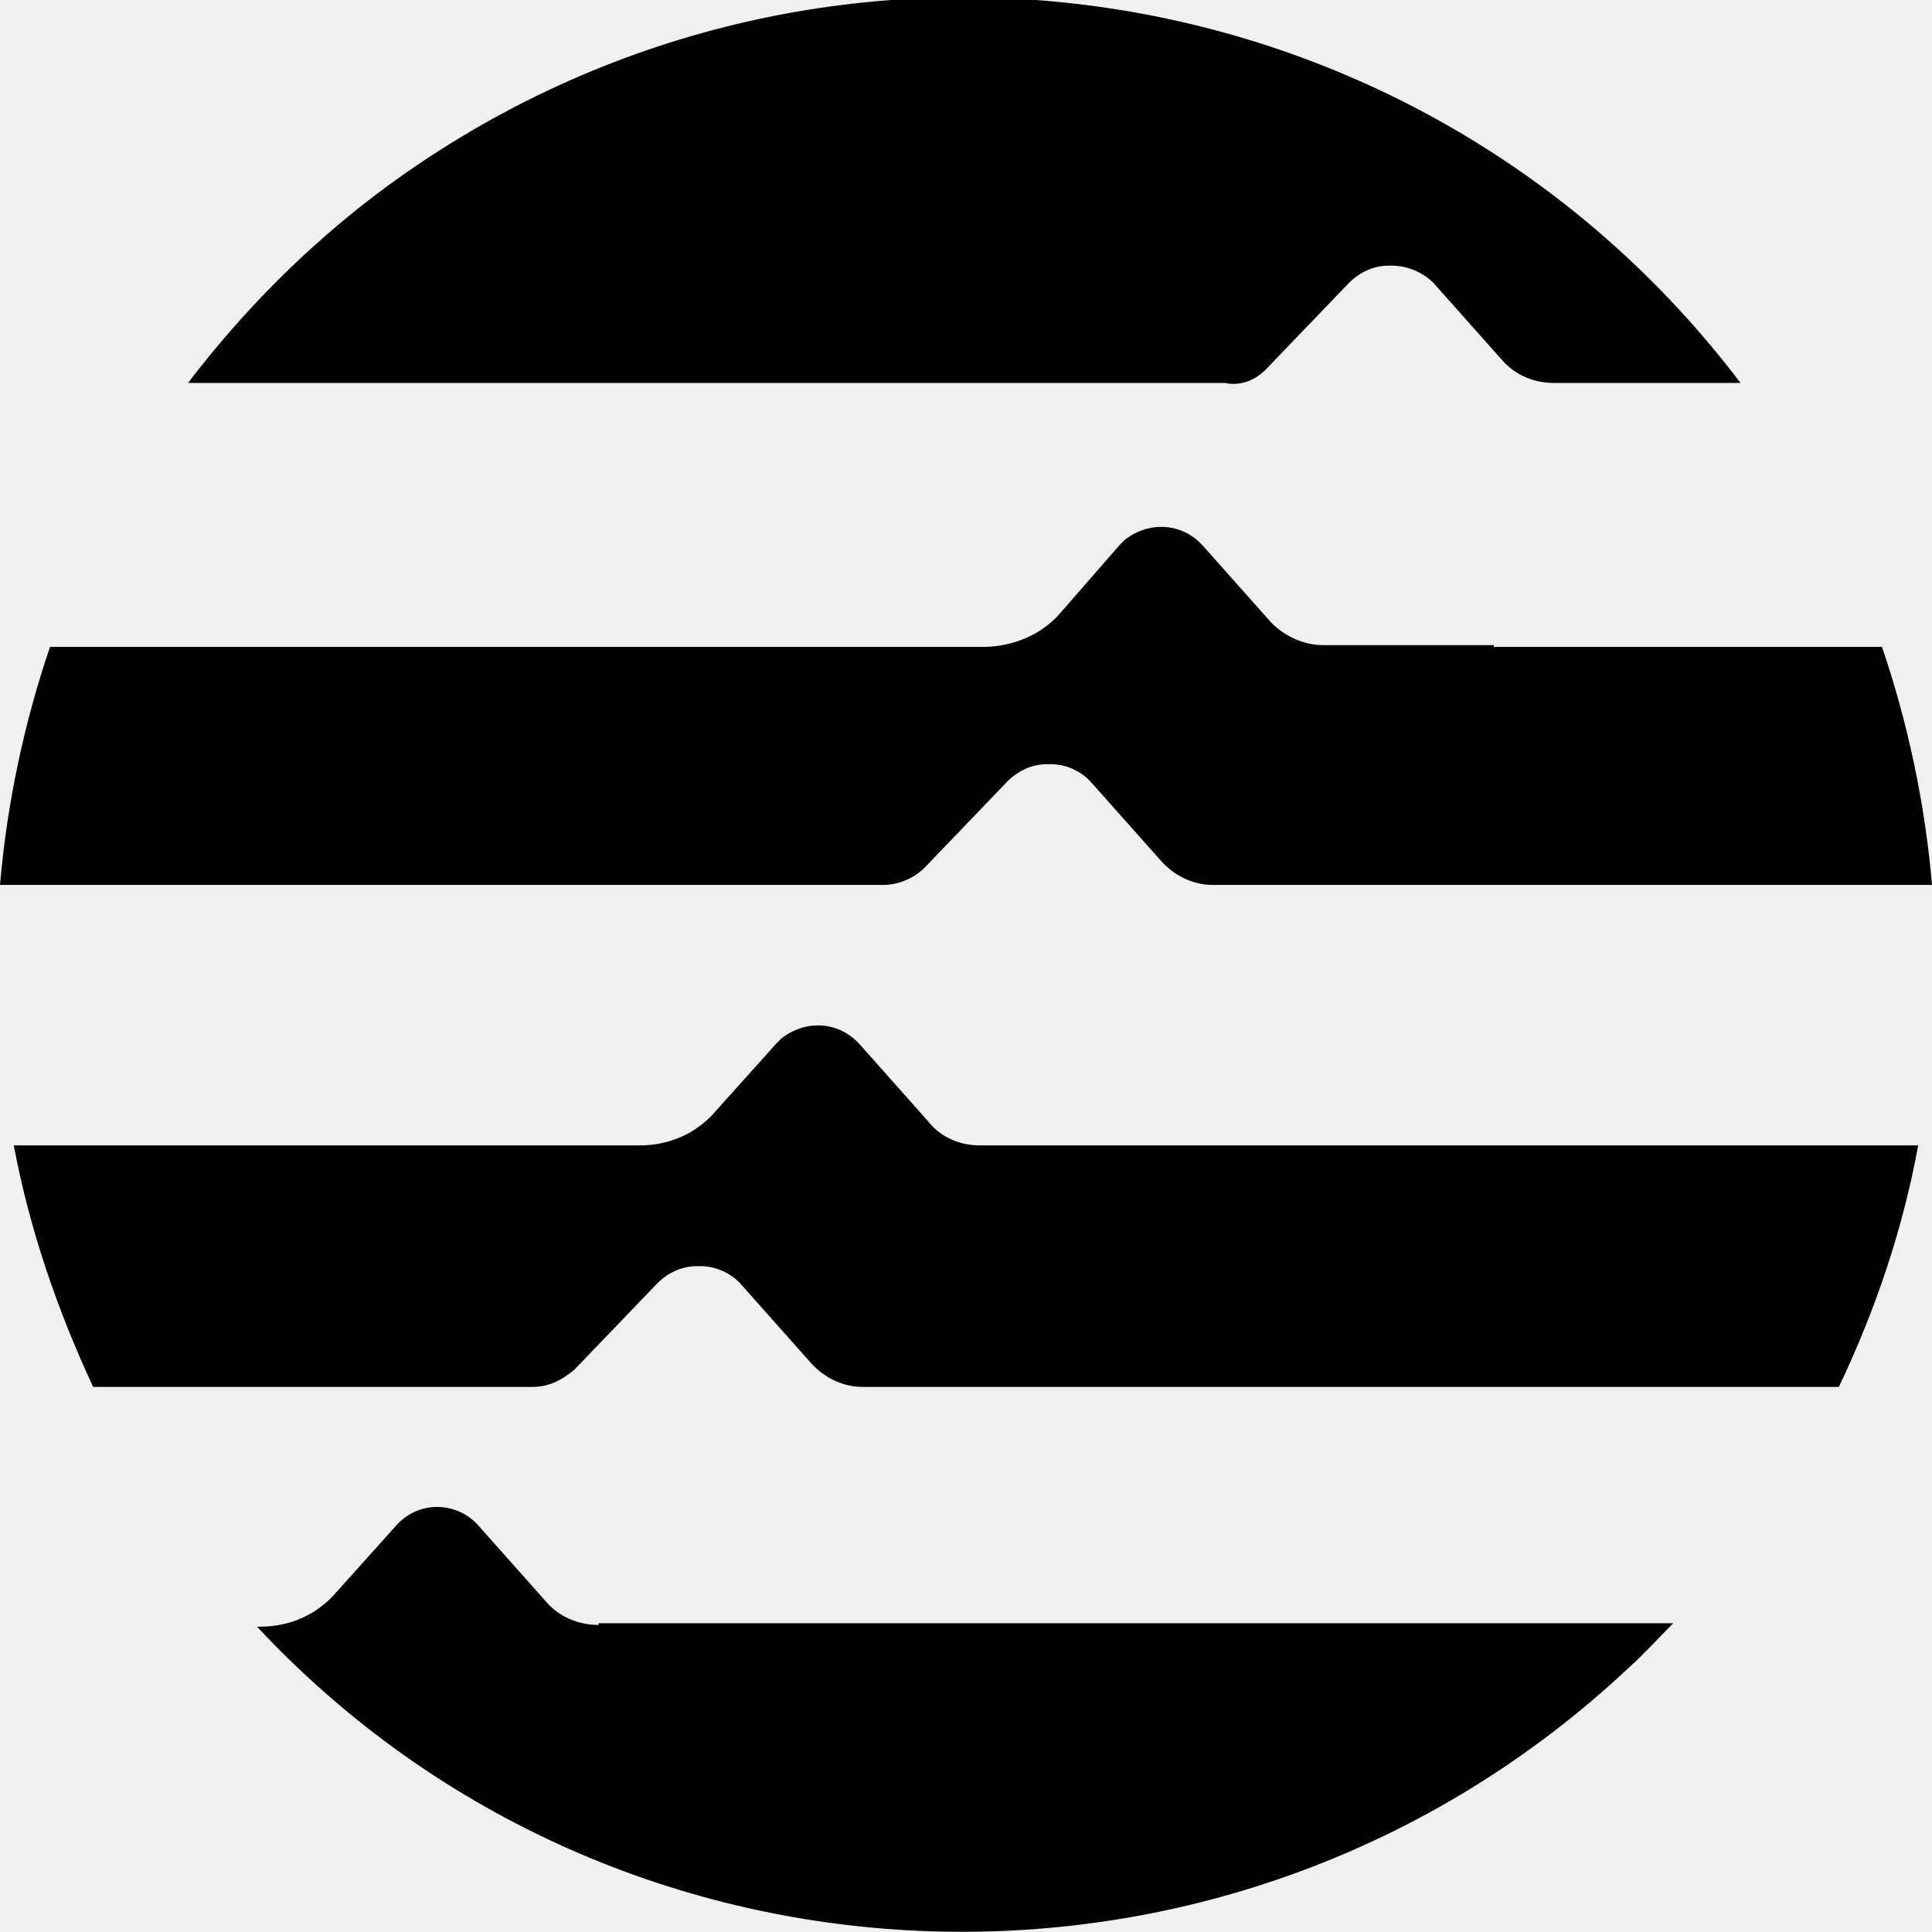
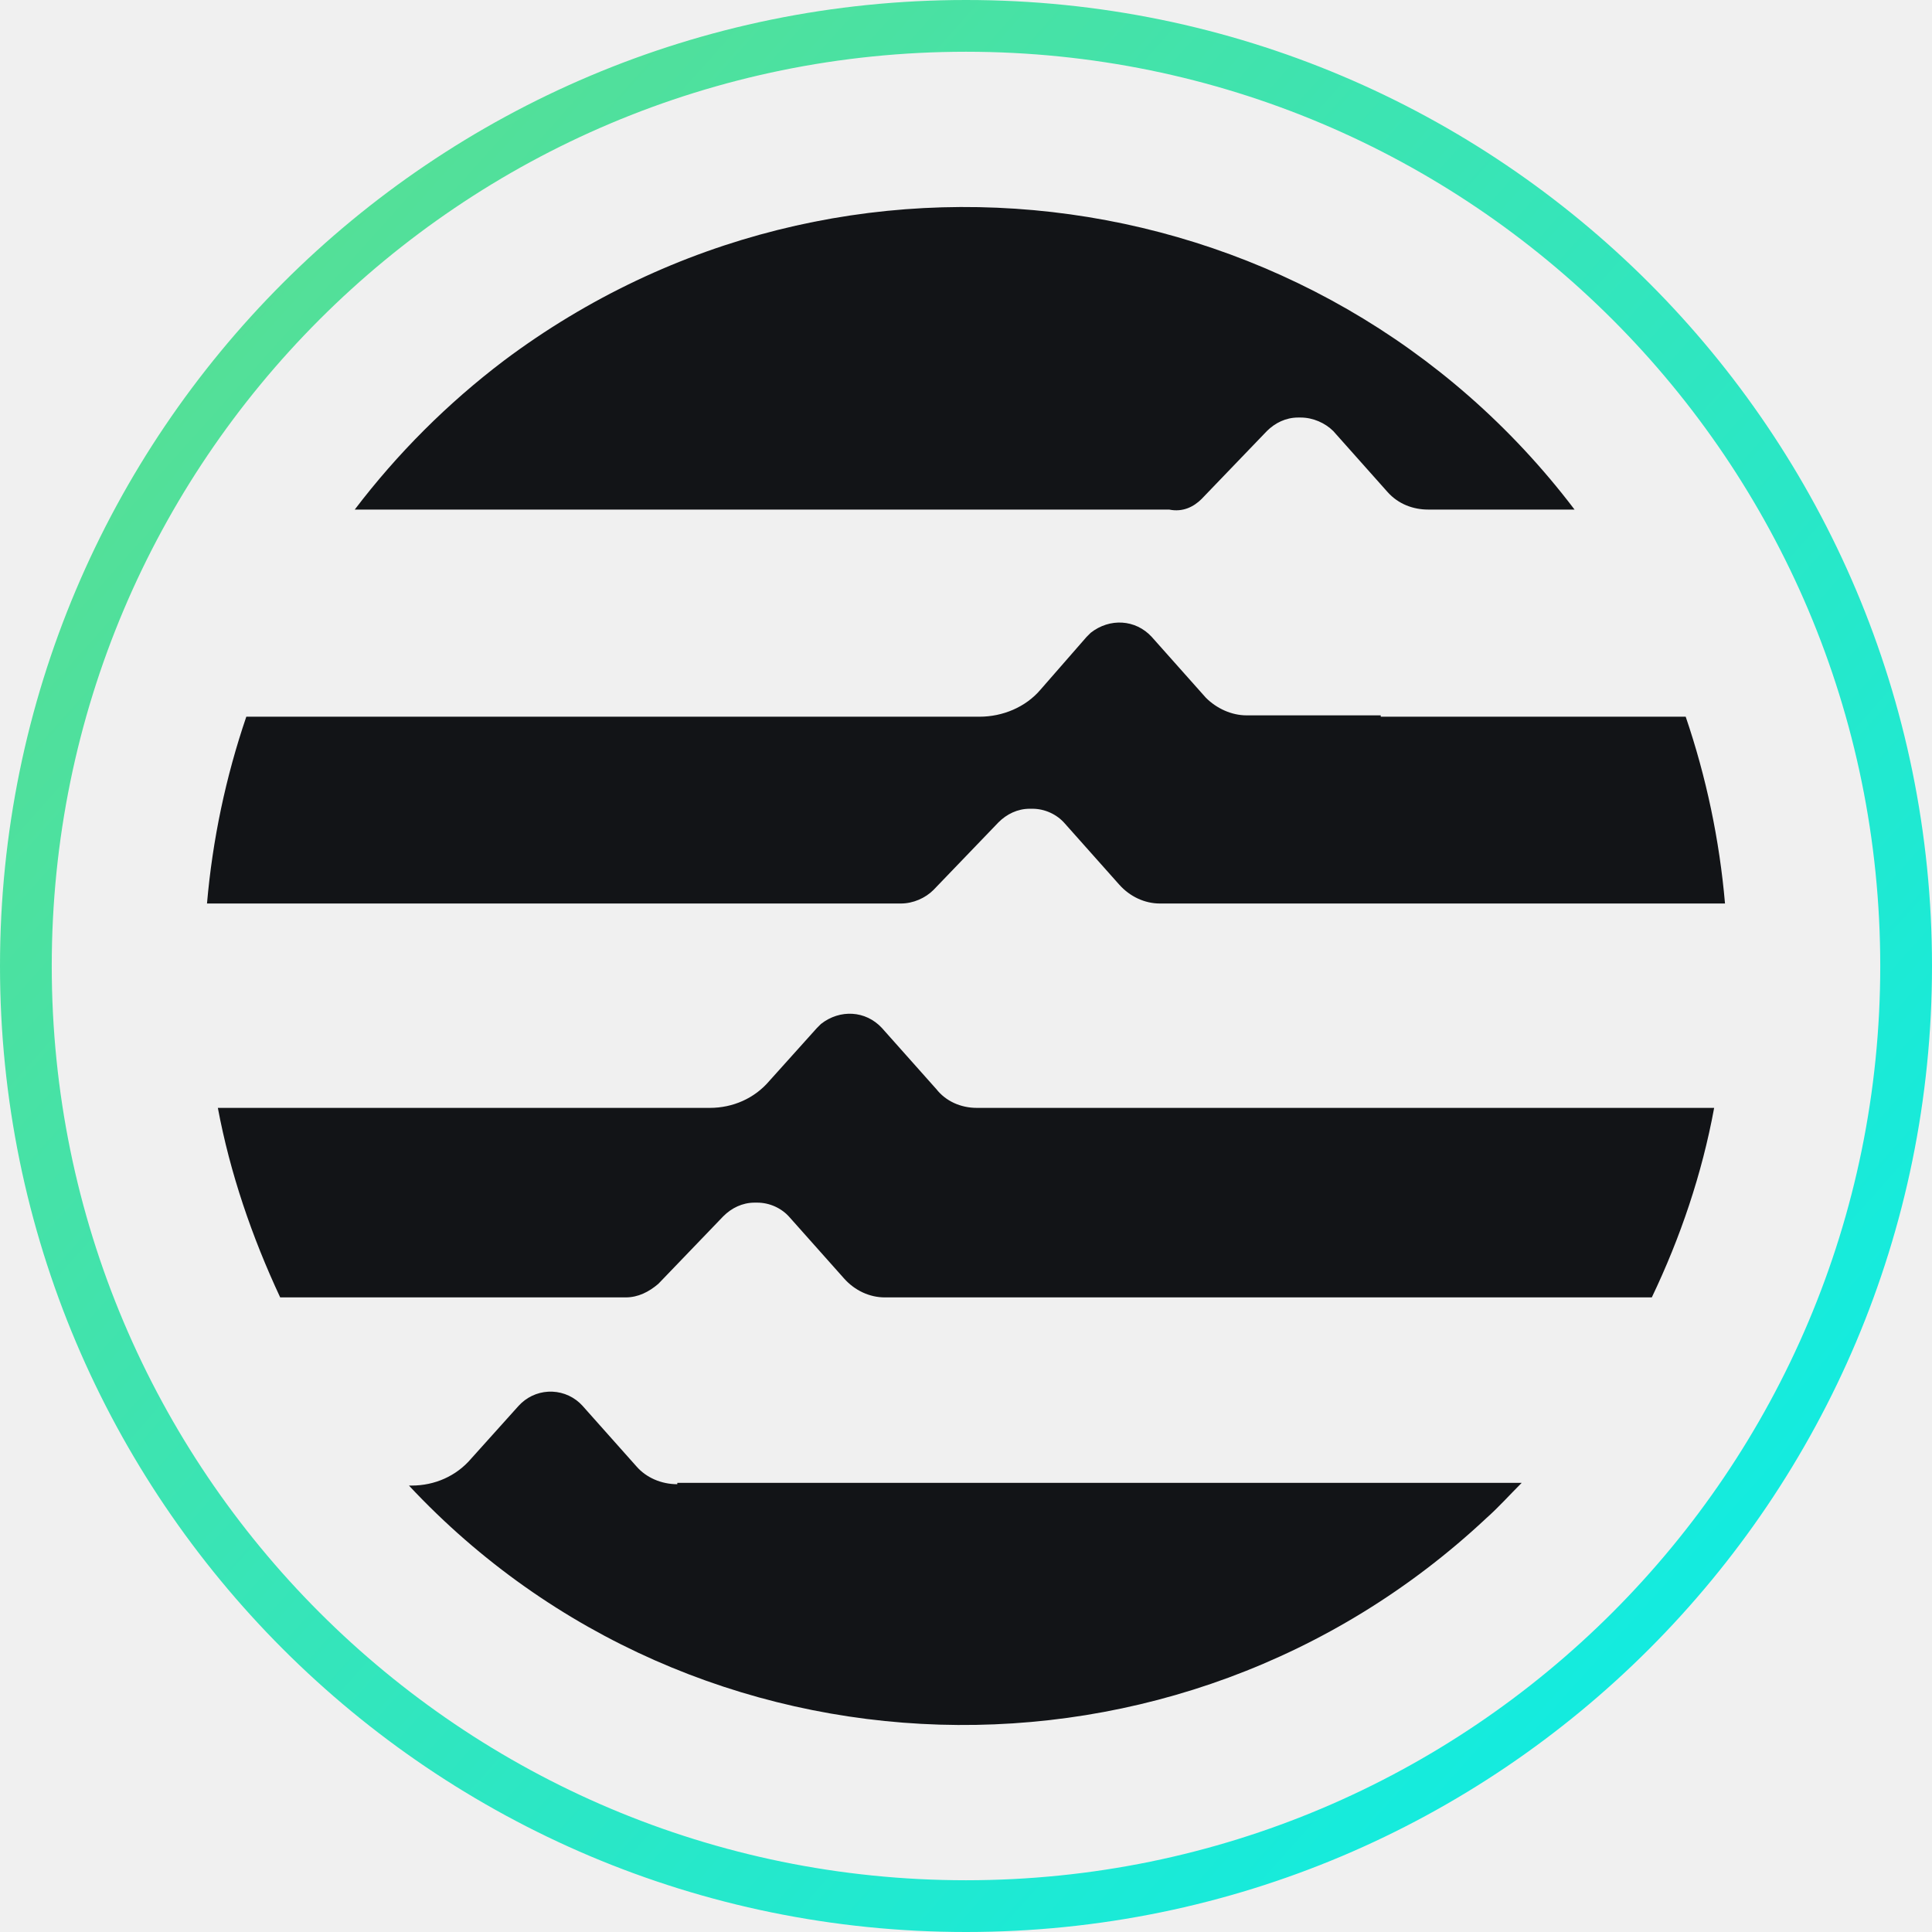
- <svg xmlns="http://www.w3.org/2000/svg" width="100%" height="100%" baseProfile="tiny" viewBox="0 0 112 112" overflow="visible" xml:space="preserve">
-   <path fill="currentColor" d="M86.6 37.4h-9.9c-1.1 0-2.2-.5-3-1.3l-4-4.5c-1.2-1.3-3.1-1.4-4.5-.3l-.3.3-3.4 3.9c-1.1 1.3-2.8 2-4.5 2H2.9C1.4 41.9.4 46.6 0 51.3h51.2c.9 0 1.8-.4 2.4-1l4.8-5c.6-.6 1.4-1 2.3-1h.2c.9 0 1.8.4 2.4 1.1l4 4.5c.8.9 1.9 1.4 3 1.4H112c-.4-4.7-1.4-9.4-2.9-13.8H86.6zM53.8 65l-4-4.5c-1.2-1.3-3.1-1.4-4.5-.3l-.3.3-3.5 3.9c-1.1 1.3-2.7 2-4.4 2H.8c.9 4.8 2.5 9.5 4.6 14h25.5c.9 0 1.7-.4 2.4-1l4.8-5c.6-.6 1.4-1 2.3-1h.2c.9 0 1.8.4 2.4 1.1l4 4.5c.8.9 1.9 1.4 3 1.4h56.6c2.1-4.4 3.7-9.1 4.6-14H56.8c-1.2 0-2.3-.5-3-1.4zm19.6-43.6 4.8-5c.6-.6 1.4-1 2.3-1h.2c.9 0 1.8.4 2.4 1l4 4.5c.8.9 1.9 1.3 3 1.3h10.8c-18.8-24.8-54.1-29.7-79-11-4.1 3.1-7.8 6.8-11 11H71c1 .2 1.8-.2 2.4-.8zM34.7 94.2c-1.2 0-2.3-.5-3-1.3l-4-4.5c-1.2-1.3-3.2-1.4-4.5-.2l-.2.2-3.5 3.9c-1.1 1.3-2.7 2-4.4 2h-.2C36 116.9 71.7 118 94.4 96.7c.9-.8 1.7-1.7 2.6-2.6H34.7z" />
+ <svg xmlns="http://www.w3.org/2000/svg" width="112" height="112" fill="none">
+   <g clip-path="url(#a)">
+     <path fill="#121417" d="M80.043 41.47h-7.779c-.864 0-1.728-.393-2.357-1.02l-3.143-3.532c-.943-1.02-2.435-1.098-3.535-.235l-.236.235-2.672 3.06c-.864 1.02-2.2 1.57-3.535 1.57H14.279A45.815 45.815 0 0 0 12 52.377h40.229c.707 0 1.414-.314 1.885-.785l3.772-3.923c.471-.471 1.1-.785 1.807-.785h.157c.707 0 1.414.314 1.886.863l3.143 3.531c.628.707 1.492 1.099 2.357 1.099H100a45.815 45.815 0 0 0-2.279-10.83H80.043v-.078ZM54.27 63.126l-3.142-3.53c-.943-1.02-2.436-1.1-3.536-.236l-.236.235-2.75 3.06c-.864 1.02-2.121 1.57-3.457 1.57H12.629c.707 3.767 1.964 7.455 3.614 10.986h20.036c.707 0 1.335-.314 1.885-.785l3.772-3.923c.471-.471 1.1-.785 1.807-.785h.157c.707 0 1.414.314 1.886.863l3.143 3.531c.628.707 1.492 1.099 2.357 1.099h44.471c1.65-3.453 2.907-7.14 3.614-10.986H56.63c-.943 0-1.808-.392-2.358-1.099Zm15.4-34.213 3.772-3.924c.471-.47 1.1-.784 1.807-.784h.157c.707 0 1.414.314 1.886.785l3.143 3.53c.628.707 1.493 1.02 2.357 1.02h8.486C76.507 10.082 48.77 6.237 29.207 20.91a44.996 44.996 0 0 0-8.643 8.632h47.222c.785.157 1.414-.157 1.885-.628ZM39.264 86.041c-.943 0-1.807-.392-2.357-1.02l-3.143-3.531a2.495 2.495 0 0 0-3.535-.157l-.158.157-2.75 3.06c-.864 1.02-2.121 1.57-3.457 1.57h-.157c16.579 17.734 44.629 18.597 62.464 1.883.708-.628 1.336-1.334 2.043-2.04h-48.95v.078Z" />
+     <path stroke="url(#b)" stroke-width="3" d="M110.5 56c0 30.1-24.4 54.5-54.5 54.5S1.5 86.1 1.5 56 25.9 1.5 56 1.5s54.5 24.4 54.5 54.5Z" />
+   </g>
+   <defs>
+     <linearGradient id="b" x1="0" x2="119.396" y1="0" y2="106.717" gradientUnits="userSpaceOnUse">
+       <stop stop-color="#61DD89" />
+       <stop offset="1" stop-color="#05EEEF" />
+     </linearGradient>
+     <clipPath id="a">
+       <path fill="#fff" d="M0 0h112v112H0z" />
+     </clipPath>
+   </defs>
</svg>
